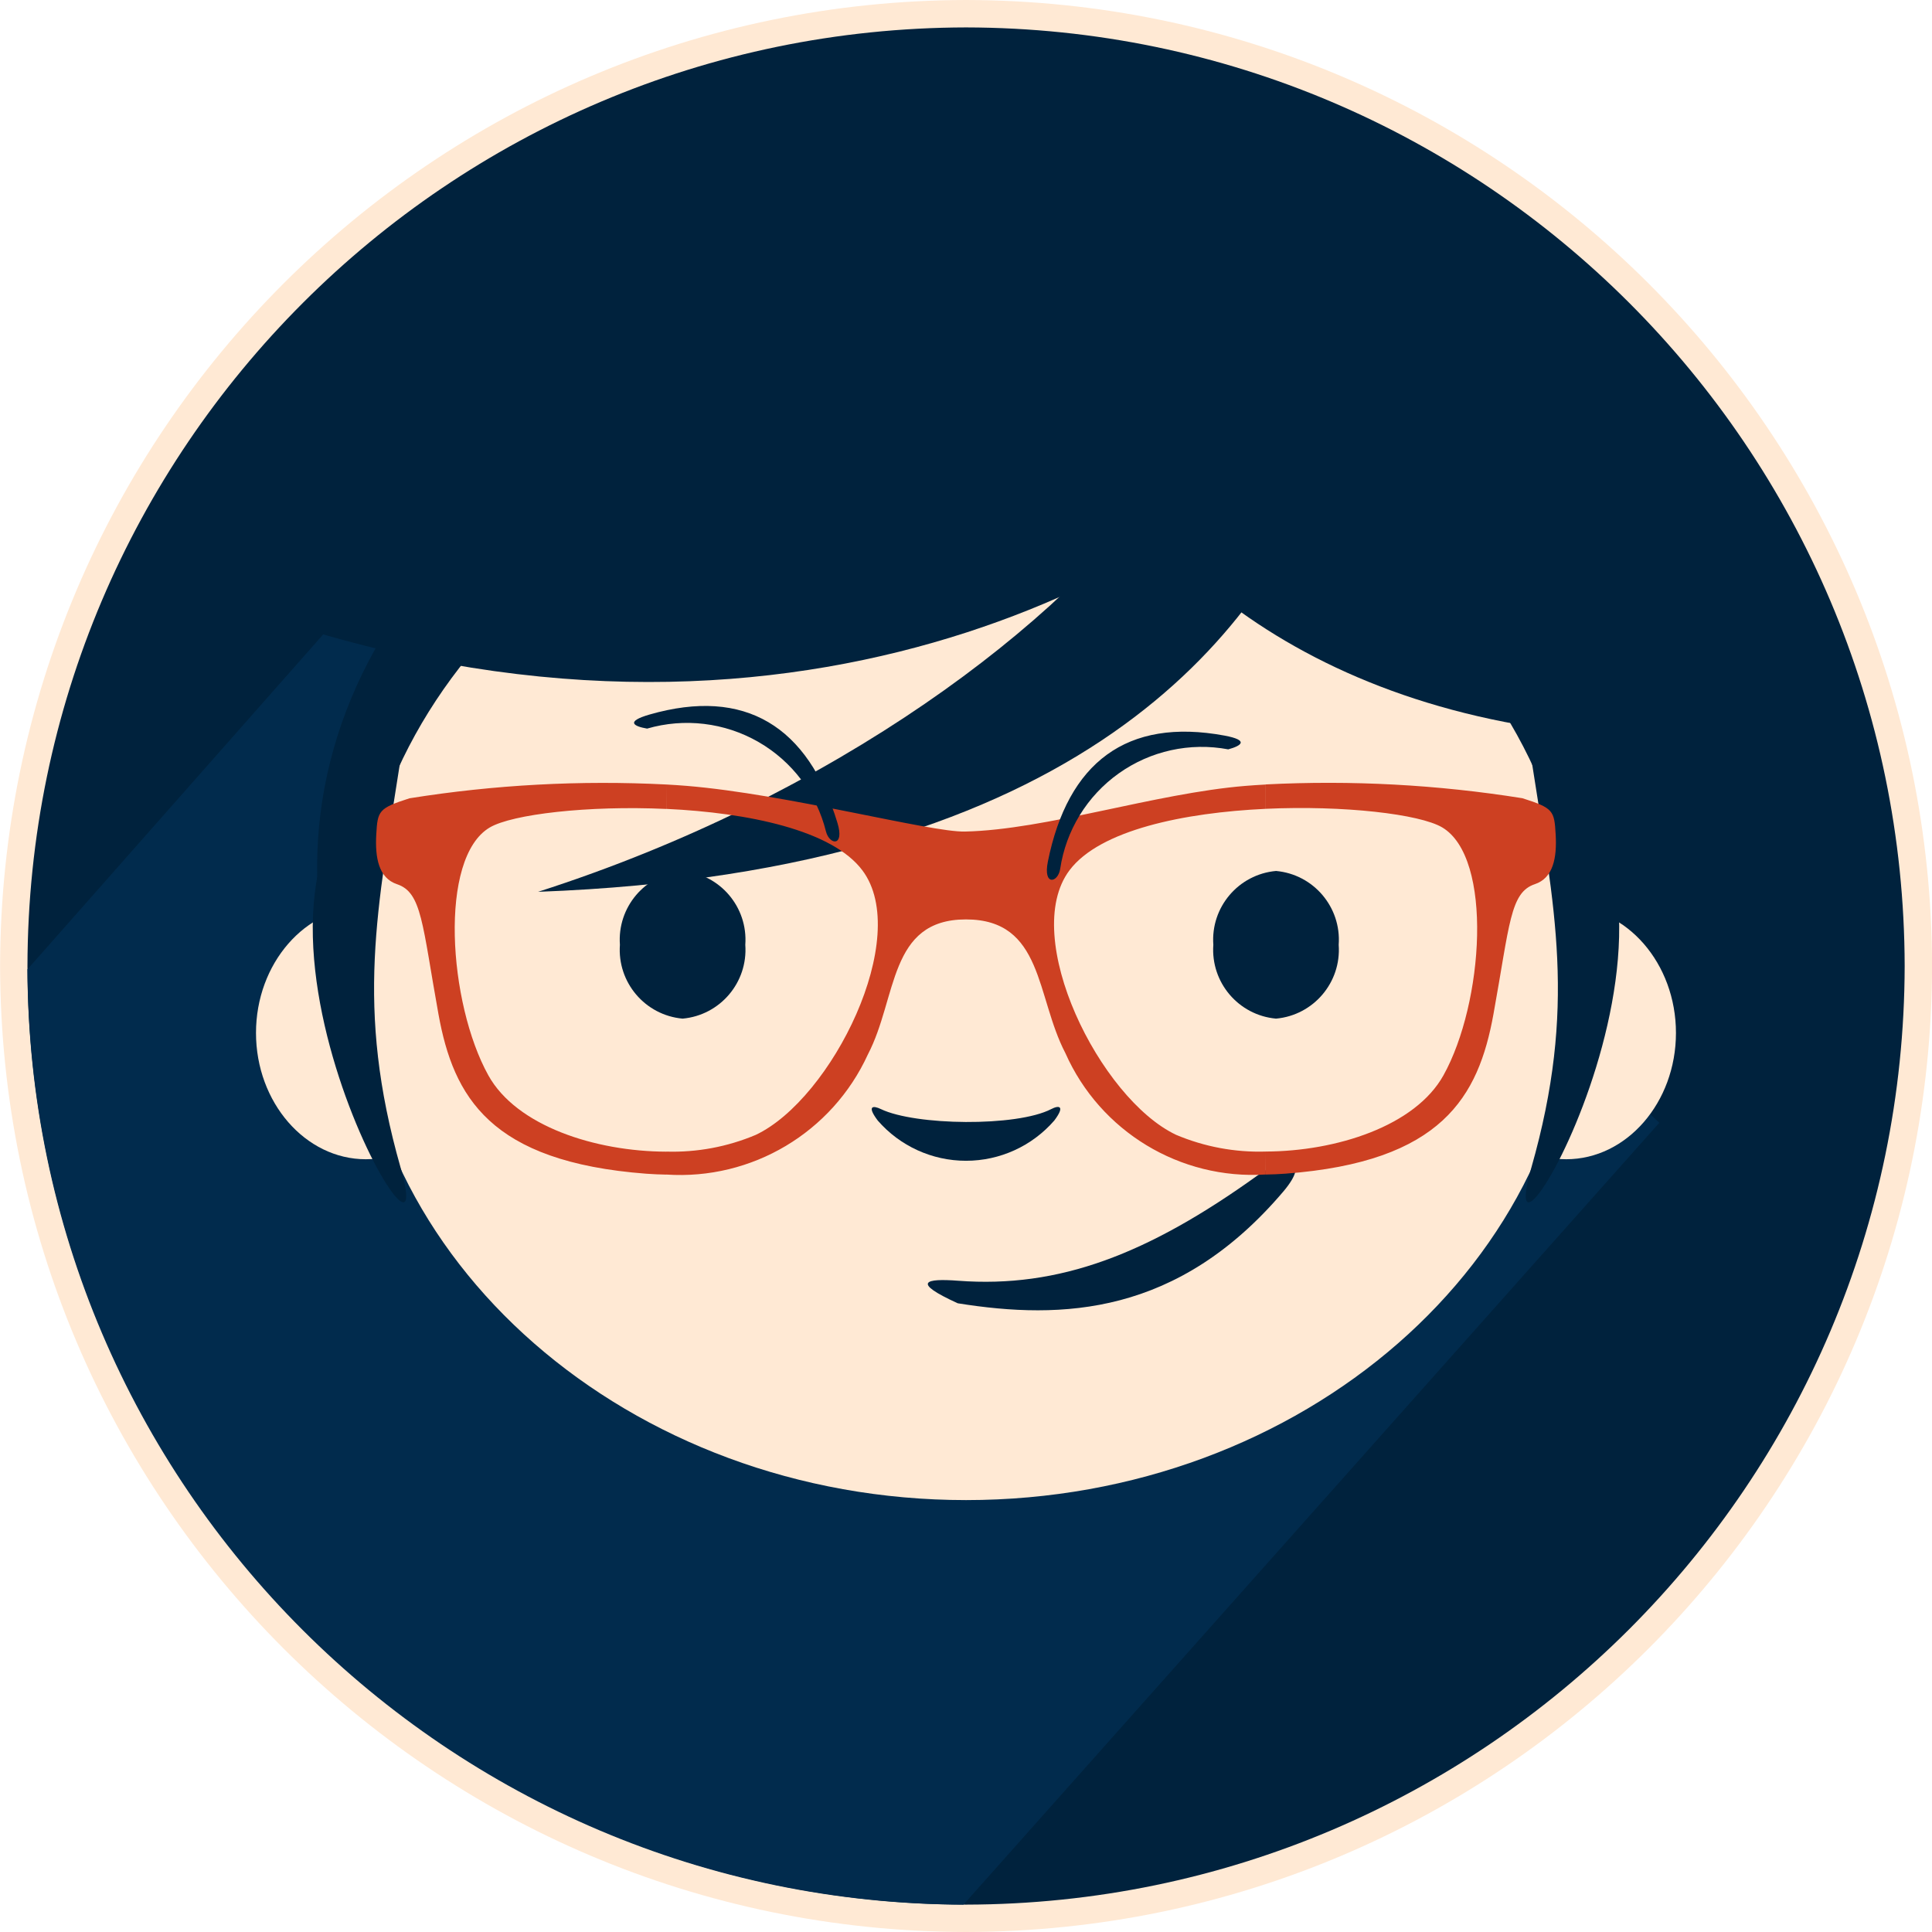
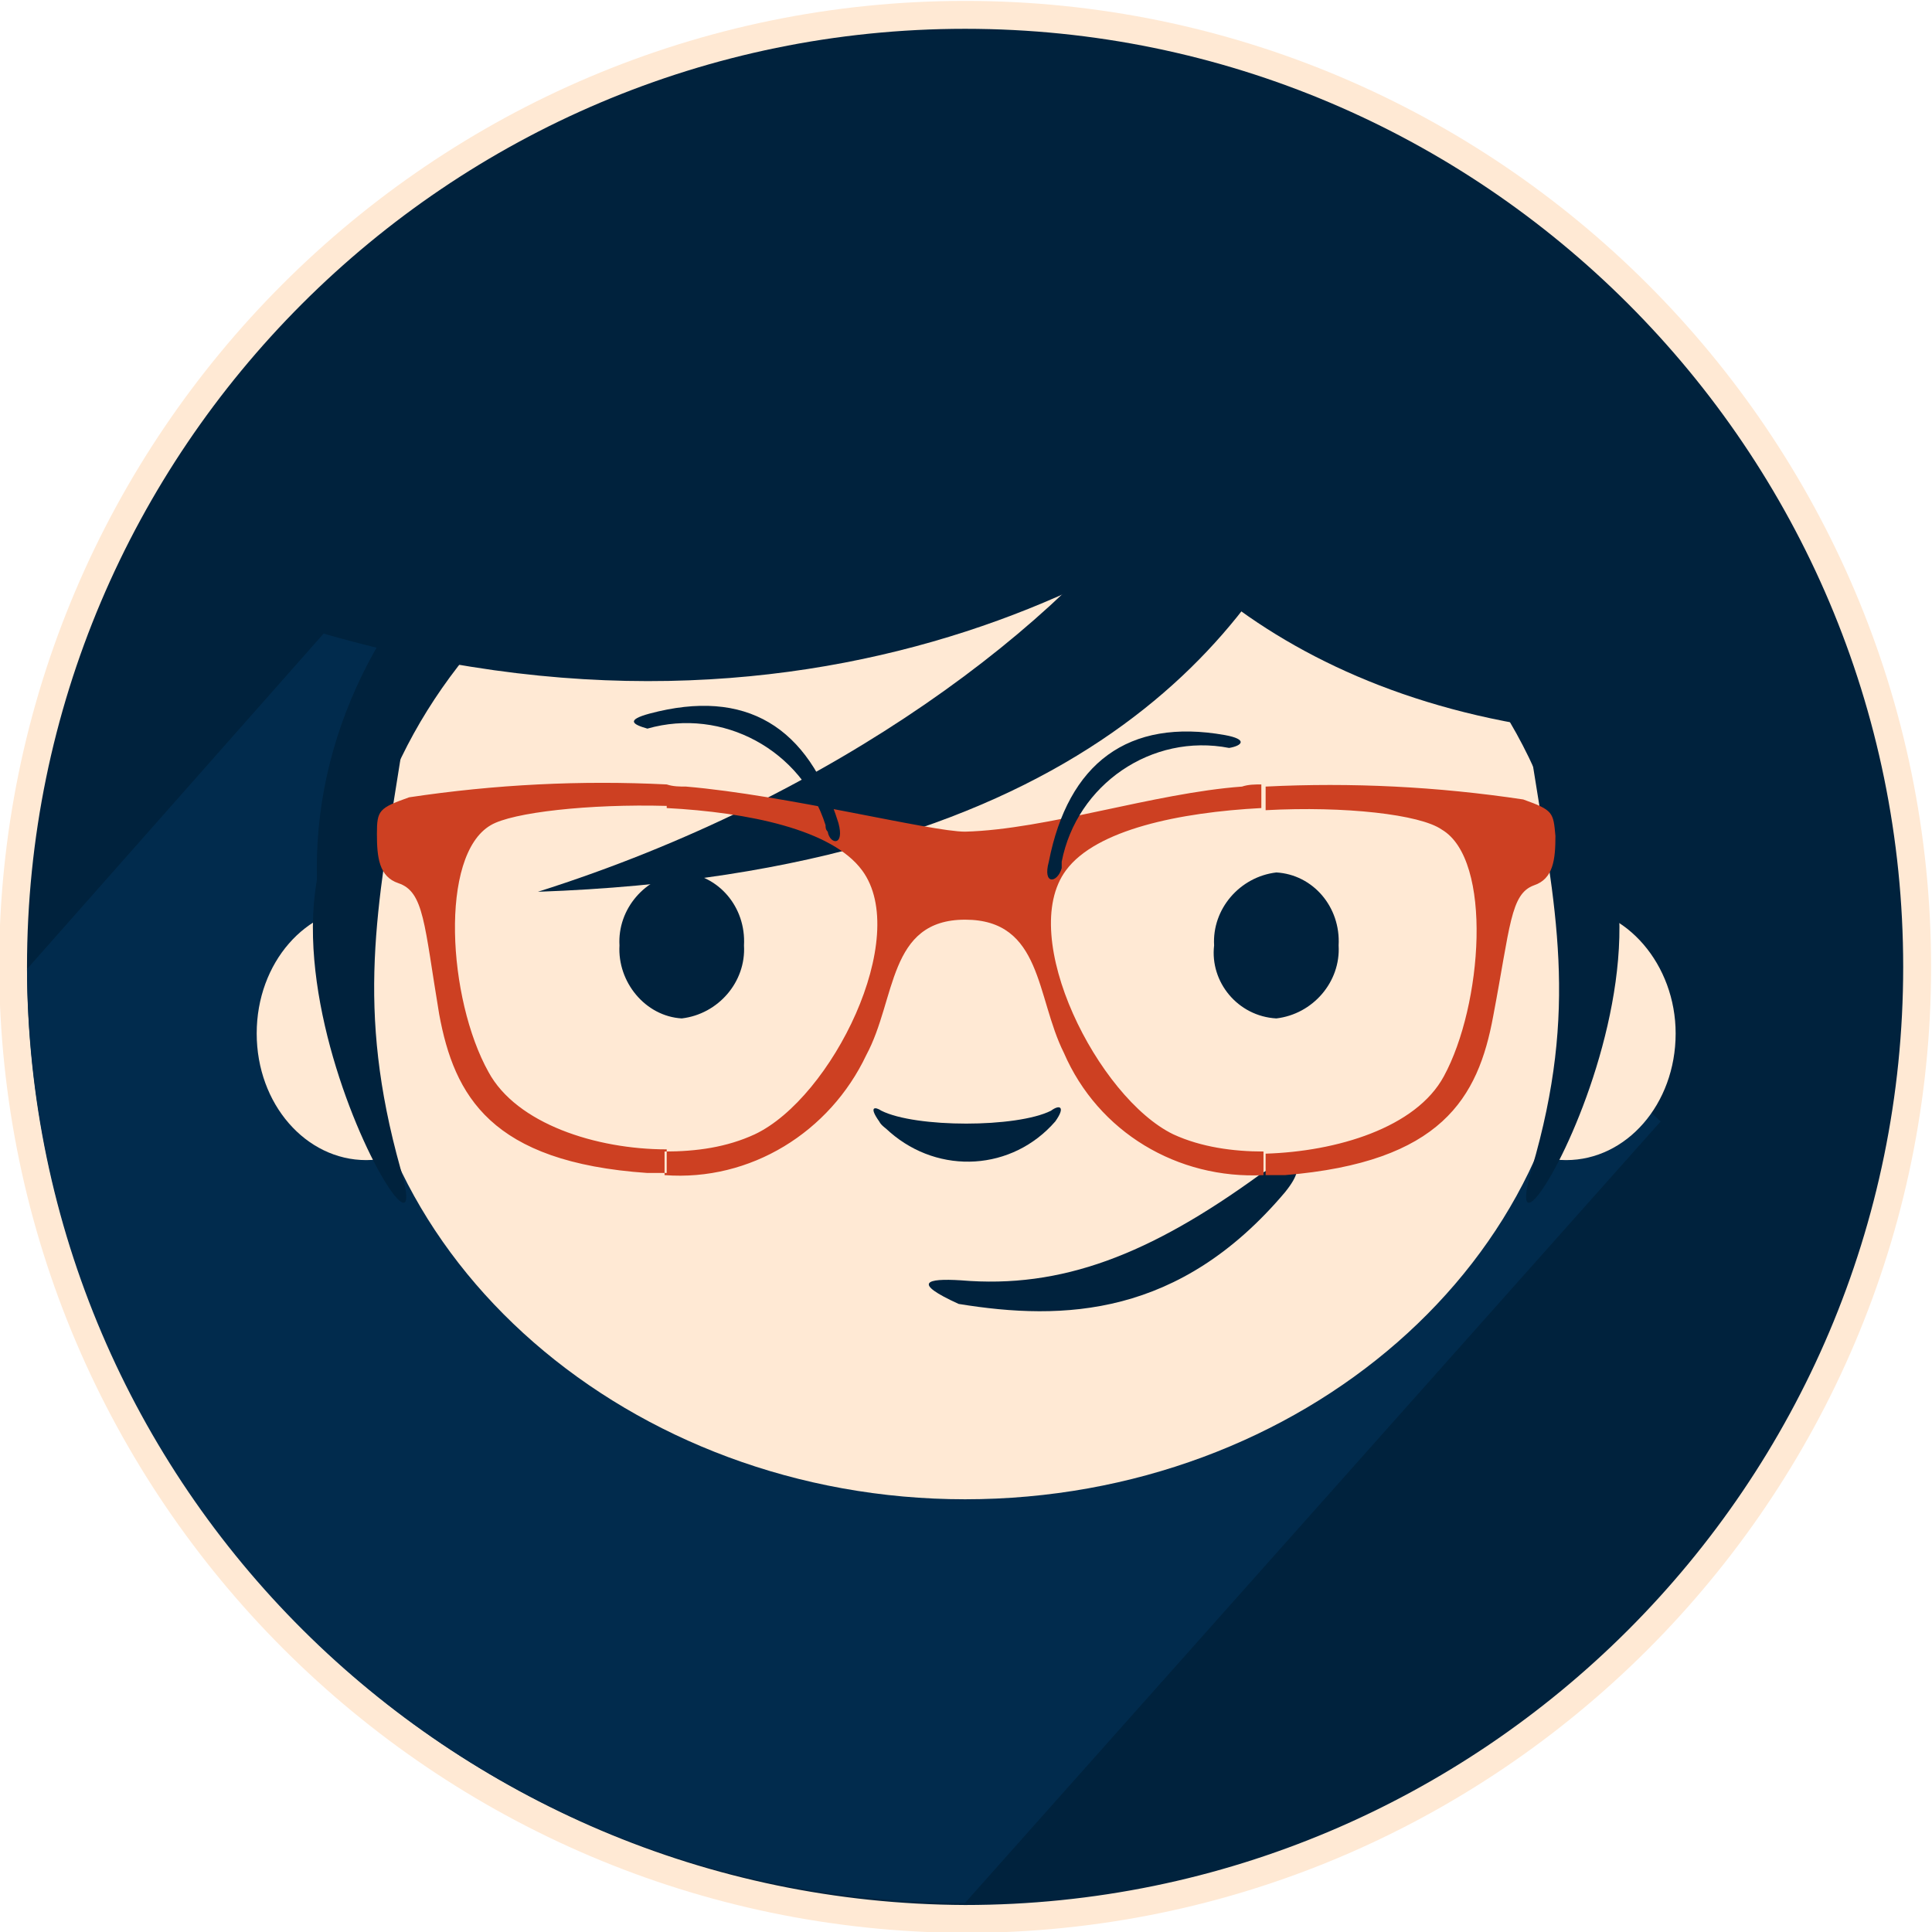
- <svg xmlns="http://www.w3.org/2000/svg" width="88.509" height="88.51" viewBox="0 0 88.509 88.51">
+ <svg xmlns="http://www.w3.org/2000/svg" version="1.1" id="Capa_1" x="0px" y="0px" viewBox="0 0 90 90" style="enable-background:new 0 0 90 90;" xml:space="preserve">
+   <style type="text/css">
+ 	.st0{fill-rule:evenodd;clip-rule:evenodd;fill:#FFE9D4;}
+ 	.st1{fill-rule:evenodd;clip-rule:evenodd;fill:#00223D;}
+ 	.st2{fill-rule:evenodd;clip-rule:evenodd;fill:#012B4D;}
+ 	.st3{fill-rule:evenodd;clip-rule:evenodd;fill:#CD4022;}
+ </style>
  <g transform="translate(313.858 -496.658)">
-     <path d="M-269.6,585.168a44.339,44.339,0,0,0,44.255-44.254A44.341,44.341,0,0,0-269.6,496.658a44.341,44.341,0,0,0-44.254,44.256A44.339,44.339,0,0,0-269.6,585.168Z" fill="#ffe9d4" fill-rule="evenodd" />
-     <path d="M-269.6,583.914a43.083,43.083,0,0,0,43-43,43.084,43.084,0,0,0-43-43,43.085,43.085,0,0,0-43,43A43.084,43.084,0,0,0-269.6,583.914Z" fill="#00223d" fill-rule="evenodd" />
-     <path d="M-312.6,541.066l16.475-18.658,43.564,11.84,14.72,13.848-31.877,35.818A43,43,0,0,1-312.6,541.066Z" fill="#012b4d" fill-rule="evenodd" />
-     <path d="M-269.6,560.637c16.376,0,29.732-10.889,29.732-24.237s-13.356-24.236-29.732-24.236-29.73,10.887-29.73,24.236S-285.979,560.637-269.6,560.637Z" fill="#00223d" fill-rule="evenodd" />
-     <path d="M-269.6,565.381c15.426,0,28.008-10.99,28.008-24.467s-12.582-24.469-28.008-24.469-28.006,10.992-28.006,24.469S-285.029,565.381-269.6,565.381Z" fill="#ffe9d4" fill-rule="evenodd" />
-     <path d="M-242.108,549.766c2.77,0,5.03-2.6,5.03-5.786s-2.26-5.783-5.03-5.783-5.031,2.6-5.031,5.783S-244.879,549.766-242.108,549.766Z" fill="#ffe9d4" fill-rule="evenodd" />
-     <path d="M-297.1,549.766c2.771,0,5.031-2.6,5.031-5.786s-2.26-5.783-5.031-5.783-5.03,2.6-5.03,5.783S-299.868,549.766-297.1,549.766Z" fill="#ffe9d4" fill-rule="evenodd" />
-     <path d="M-269.98,556.365c4.791.768,10.092.551,14.907-5.111,1.319-1.553.1-1.66-1.181-.74-5.022,3.605-9.079,5.168-13.713,4.818C-271.459,555.219-272.132,555.385-269.98,556.365Z" fill="#00223d" fill-rule="evenodd" />
-     <path d="M-289.206,537.514c25.22-.932,32.991-12.067,35.949-19.229,1.017-2.463-5.648-1.984-7.336.418C-265.163,525.209-275.568,533.137-289.206,537.514Z" fill="#00223d" fill-rule="evenodd" />
-     <path d="M-299.933,525.461c24.14,7.359,41.309-3.715,46.42-9.541C-263.052,509.781-283.5,497.1-299.933,525.461Z" fill="#00223d" fill-rule="evenodd" />
-     <path d="M-265.558,547.992a5.357,5.357,0,0,1-8.089,0c-.51-.678-.221-.7.147-.523,1.559.752,6.209.822,7.8,0C-265.341,547.281-265.048,547.314-265.558,547.992Z" fill="#00223d" fill-rule="evenodd" />
-     <path d="M-295.5,531.4c-1.057,6.873-2.114,11.368,0,18.77S-305.544,536.685-295.5,531.4Z" fill="#00223d" fill-rule="evenodd" />
-     <path d="M-243.708,531.4c1.058,6.873,2.115,11.368,0,18.77S-233.662,536.685-243.708,531.4Z" fill="#00223d" fill-rule="evenodd" />
-     <path d="M-238.256,530.469c-15.312-.493-23.745-8.323-26.7-15.487-1.017-2.463,6.9-.431,9.1,1.52C-248.849,522.736-249.053,525.775-238.256,530.469Z" fill="#00223d" fill-rule="evenodd" />
-     <path d="M-255.874,550.467q.445-.006.916-.041c7.168-.541,8.833-3.526,9.518-7.3.751-4.141.76-5.584,1.9-5.963.838-.279,1.015-1.207.951-2.285s-.1-1.2-1.522-1.651a56.33,56.33,0,0,0-11.766-.632v1.117c3.591-.166,7.06.244,8.086.849,2.352,1.389,1.9,8.057.063,11.358-1.29,2.322-4.9,3.484-8.149,3.494Zm-13.78-15.713c-1.586.035-8.127-1.713-12.754-2.094-.3-.025-.609-.045-.924-.062v1.117c3.732.174,7.6.969,8.982,2.816,2.285,3.045-1.395,10.469-4.885,12.119a9.788,9.788,0,0,1-4.1.766v1.051a9.459,9.459,0,0,0,9.236-5.5c1.358-2.6.941-6.188,4.492-6.188s3.2,3.524,4.557,6.125a9.387,9.387,0,0,0,9.173,5.561v-1.051a9.785,9.785,0,0,1-4.1-.766c-3.489-1.65-7.17-9.074-4.885-12.119,1.385-1.847,5.25-2.642,8.982-2.816V532.6c-.316.017-.625.037-.924.062C-260.939,533-265.924,534.672-269.654,534.754Zm-13.678-2.156a56.33,56.33,0,0,0-11.766.632c-1.419.455-1.46.573-1.522,1.651s.113,2.006.951,2.285c1.143.379,1.152,1.822,1.9,5.963.685,3.771,2.35,6.756,9.518,7.3q.471.034.916.041v-1.051c-3.248-.01-6.858-1.172-8.149-3.494-1.834-3.3-2.29-9.969.063-11.358,1.025-.605,4.495-1.015,8.086-.849Z" fill="#cd4022" fill-rule="evenodd" />
-     <path d="M-265.853,536.133c.914-4.541,3.608-6.606,8.092-5.776,1.13.211.79.463.172.631a6.557,6.557,0,0,0-7.7,5.481C-265.389,537.1-266.079,537.262-265.853,536.133Z" fill="#00223d" fill-rule="evenodd" />
-     <path d="M-275.491,534.361c-1.346-4.431-4.227-6.228-8.611-4.968-1.1.318-.741.537-.11.644a6.557,6.557,0,0,1,8.194,4.713C-275.859,535.371-275.157,535.463-275.491,534.361Z" fill="#00223d" fill-rule="evenodd" />
-     <path d="M-255.4,543.324a3.165,3.165,0,0,0,2.871-3.383,3.164,3.164,0,0,0-2.871-3.382,3.164,3.164,0,0,0-2.872,3.382A3.165,3.165,0,0,0-255.4,543.324Z" fill="#00223d" fill-rule="evenodd" />
-     <path d="M-282.587,543.324a3.165,3.165,0,0,0,2.873-3.383,3.165,3.165,0,0,0-2.873-3.382,3.164,3.164,0,0,0-2.871,3.382A3.165,3.165,0,0,0-282.587,543.324Z" fill="#00223d" fill-rule="evenodd" />
+     <path class="st0" d="M-268.9,586.7c24.8,0,45-20.2,45-45c0-24.8-20.2-45-45-45c-24.8,0-45,20.2-45,45   C-313.8,566.5-293.7,586.6-268.9,586.7z" />
+     <path class="st1" d="M-268.9,585.4c24.1,0,43.7-19.6,43.7-43.7c0-24.1-19.6-43.7-43.7-43.7c-24.1,0-43.7,19.6-43.7,43.7   C-312.5,565.8-293,585.3-268.9,585.4z" />
+     <path class="st2" d="M-312.6,541.8l16.8-19l44.3,12l15,14.1l-32.4,36.4C-293,585.3-312.5,565.9-312.6,541.8z" />
+     <path class="st1" d="M-268.9,561.7c16.7,0,30.2-11.1,30.2-24.6c0-13.6-13.6-24.6-30.2-24.6s-30.2,11.1-30.2,24.6   S-285.5,561.7-268.9,561.7z" />
+     <path class="st0" d="M-268.9,566.5c15.7,0,28.5-11.2,28.5-24.9s-12.8-24.9-28.5-24.9s-28.5,11.2-28.5,24.9   S-284.5,566.5-268.9,566.5z" />
+     <path class="st0" d="M-240.9,550.7c2.8,0,5.1-2.6,5.1-5.9c0-3.2-2.3-5.9-5.1-5.9s-5.1,2.6-5.1,5.9S-243.7,550.7-240.9,550.7z" />
+     <path class="st0" d="M-296.8,550.7c2.8,0,5.1-2.6,5.1-5.9c0-3.2-2.3-5.9-5.1-5.9c-2.8,0-5.1,2.6-5.1,5.9S-299.6,550.7-296.8,550.7z   " />
+     <path class="st1" d="M-269.2,557.4c4.9,0.8,10.3,0.6,15.2-5.2c1.3-1.6,0.1-1.7-1.2-0.8c-5.1,3.7-9.2,5.3-13.9,4.9   C-270.7,556.2-271.4,556.4-269.2,557.4z" />
+     <path class="st1" d="M-288.8,538.2c25.6-0.9,33.5-12.3,36.6-19.6c1-2.5-5.7-2-7.5,0.4C-264.3,525.7-274.9,533.8-288.8,538.2z" />
+     <path class="st1" d="M-299.7,525.9c24.5,7.5,42-3.8,47.2-9.7C-262.2,510-283,497.1-299.7,525.9z" />
+     <path class="st1" d="M-264.7,548.9c-2,2.3-5.4,2.5-7.7,0.5c-0.2-0.2-0.4-0.3-0.5-0.5c-0.5-0.7-0.2-0.7,0.1-0.5   c1.6,0.8,6.3,0.8,7.9,0C-264.5,548.1-264.2,548.2-264.7,548.9z" />
+     <path class="st1" d="M-295.2,532c-1.1,7-2.1,11.6,0,19.1C-293,558.6-305.4,537.4-295.2,532z" />
+     <path class="st1" d="M-242.5,532c1.1,7,2.2,11.6,0,19.1C-244.7,558.6-232.3,537.4-242.5,532z" />
+     <path class="st1" d="M-237,531c-15.6-0.5-24.1-8.5-27.1-15.7c-1-2.5,7-0.4,9.3,1.5C-247.8,523.2-248,526.3-237,531z" />
+     <path class="st3" d="M-254.9,551.4c0.3,0,0.6,0,0.9,0c7.3-0.6,9-3.6,9.7-7.4c0.8-4.2,0.8-5.7,1.9-6.1c0.9-0.3,1-1.2,1-2.3   c-0.1-1.1-0.1-1.2-1.5-1.7c-4-0.6-8-0.8-12-0.6v1.1c3.7-0.2,7.2,0.2,8.2,0.9c2.4,1.4,1.9,8.2,0.1,11.5c-1.3,2.4-5,3.5-8.3,3.6   L-254.9,551.4z M-268.9,535.4c-1.6,0-8.3-1.7-13-2.1c-0.3,0-0.6,0-0.9-0.1v1.1c3.8,0.2,7.7,1,9.1,2.9c2.3,3.1-1.4,10.6-5,12.3   c-1.3,0.6-2.7,0.8-4.2,0.8v1.1c4,0.3,7.7-2,9.4-5.6c1.4-2.6,1-6.3,4.6-6.3s3.3,3.6,4.6,6.2c1.6,3.7,5.3,5.9,9.3,5.7v-1.1   c-1.4,0-2.9-0.2-4.2-0.8c-3.5-1.7-7.3-9.2-5-12.3c1.4-1.9,5.3-2.7,9.1-2.9v-1.1c-0.3,0-0.6,0-0.9,0.1   C-260.1,533.6-265.1,535.3-268.9,535.4L-268.9,535.4z M-282.8,533.2c-4-0.2-8,0-12,0.6c-1.4,0.5-1.5,0.6-1.5,1.7s0.1,2,1,2.3   c1.2,0.4,1.2,1.9,1.9,6.1c0.7,3.8,2.4,6.9,9.7,7.4c0.3,0,0.6,0,0.9,0v-1.1c-3.3,0-7-1.2-8.3-3.6c-1.9-3.4-2.3-10.1,0.1-11.5   c1-0.6,4.6-1,8.2-0.9L-282.8,533.2z" />
+     <path class="st1" d="M-265,536.8c0.9-4.6,3.7-6.7,8.2-5.9c1.1,0.2,0.8,0.5,0.2,0.6c-3.6-0.7-7.1,1.7-7.8,5.3c0,0.1,0,0.2,0,0.3   C-264.6,537.8-265.3,537.9-265,536.8z" />
+     <path class="st1" d="M-274.8,535c-1.4-4.5-4.3-6.3-8.8-5.1c-1.1,0.3-0.8,0.5-0.1,0.7c3.5-1,7.2,1,8.3,4.5c0,0.1,0,0.2,0.1,0.3   C-275.2,536-274.5,536.1-274.8,535z" />
+     <path class="st1" d="M-254.4,544.1c1.7-0.2,3-1.7,2.9-3.4c0.1-1.8-1.2-3.3-2.9-3.4c-1.7,0.2-3,1.7-2.9,3.4   C-257.5,542.4-256.2,544-254.4,544.1z" />
+     <path class="st1" d="M-282.1,544.1c1.7-0.2,3-1.7,2.9-3.4c0.1-1.8-1.2-3.3-2.9-3.4c-1.7,0.2-3,1.7-2.9,3.4   C-285.1,542.4-283.8,544-282.1,544.1z" />
  </g>
</svg>
